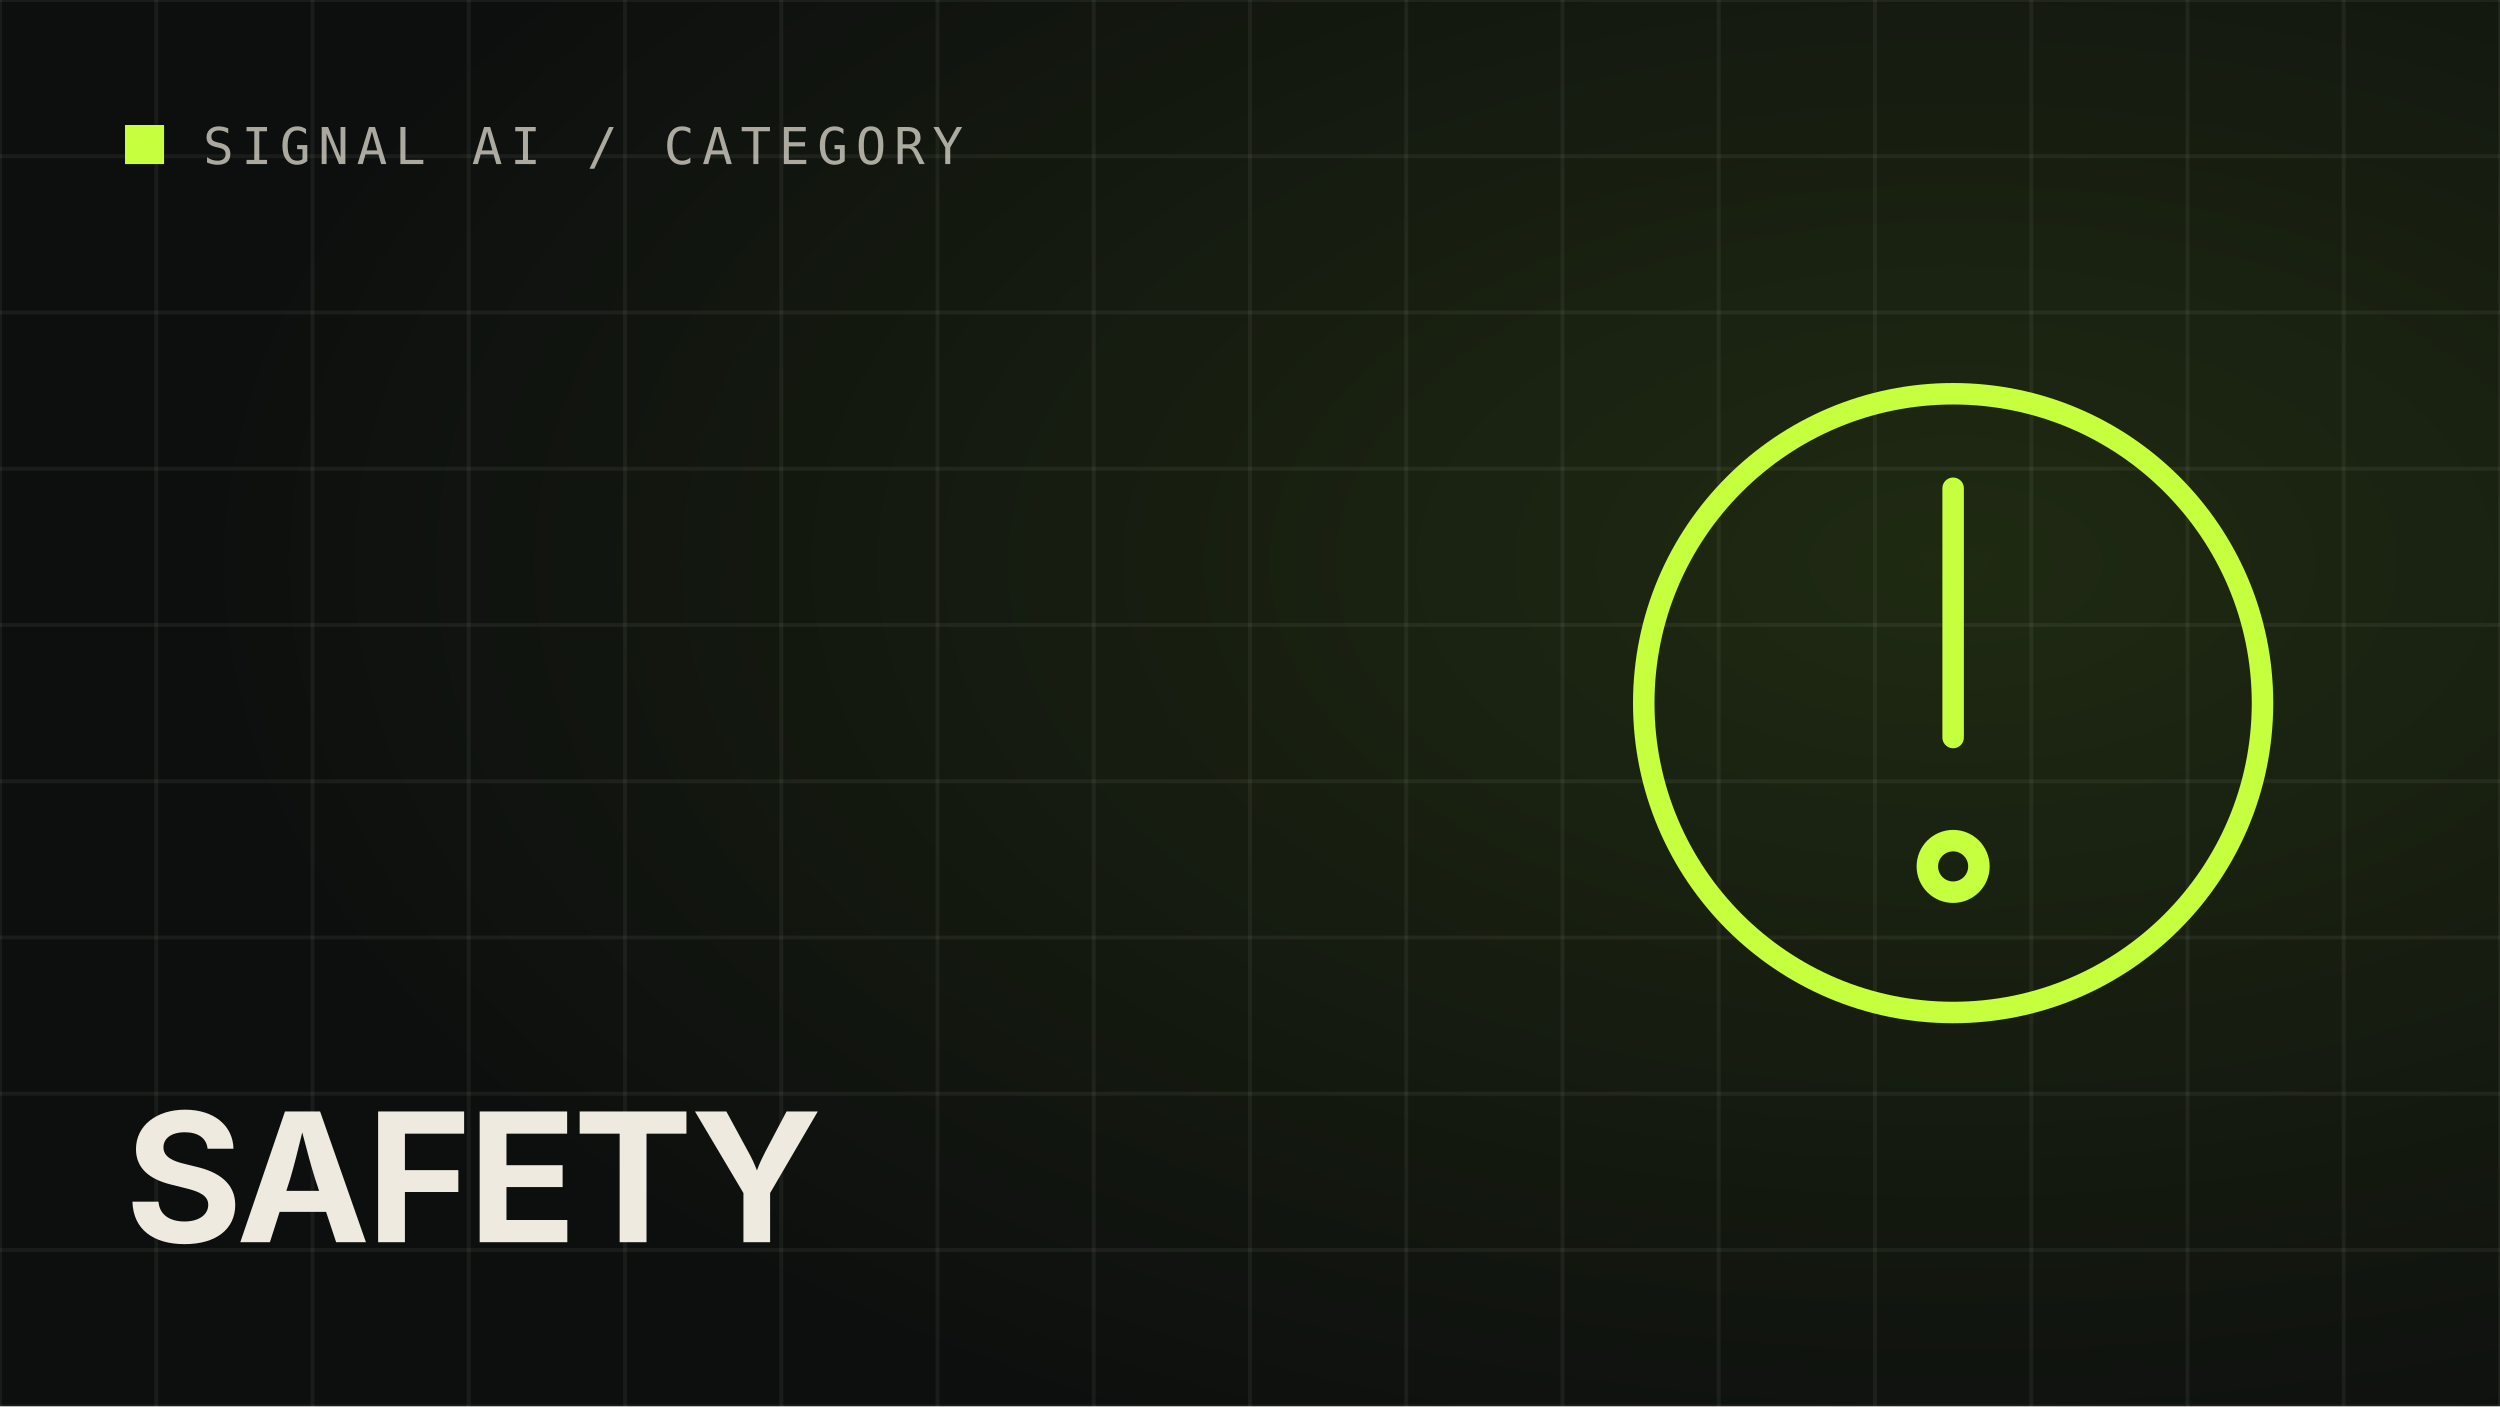
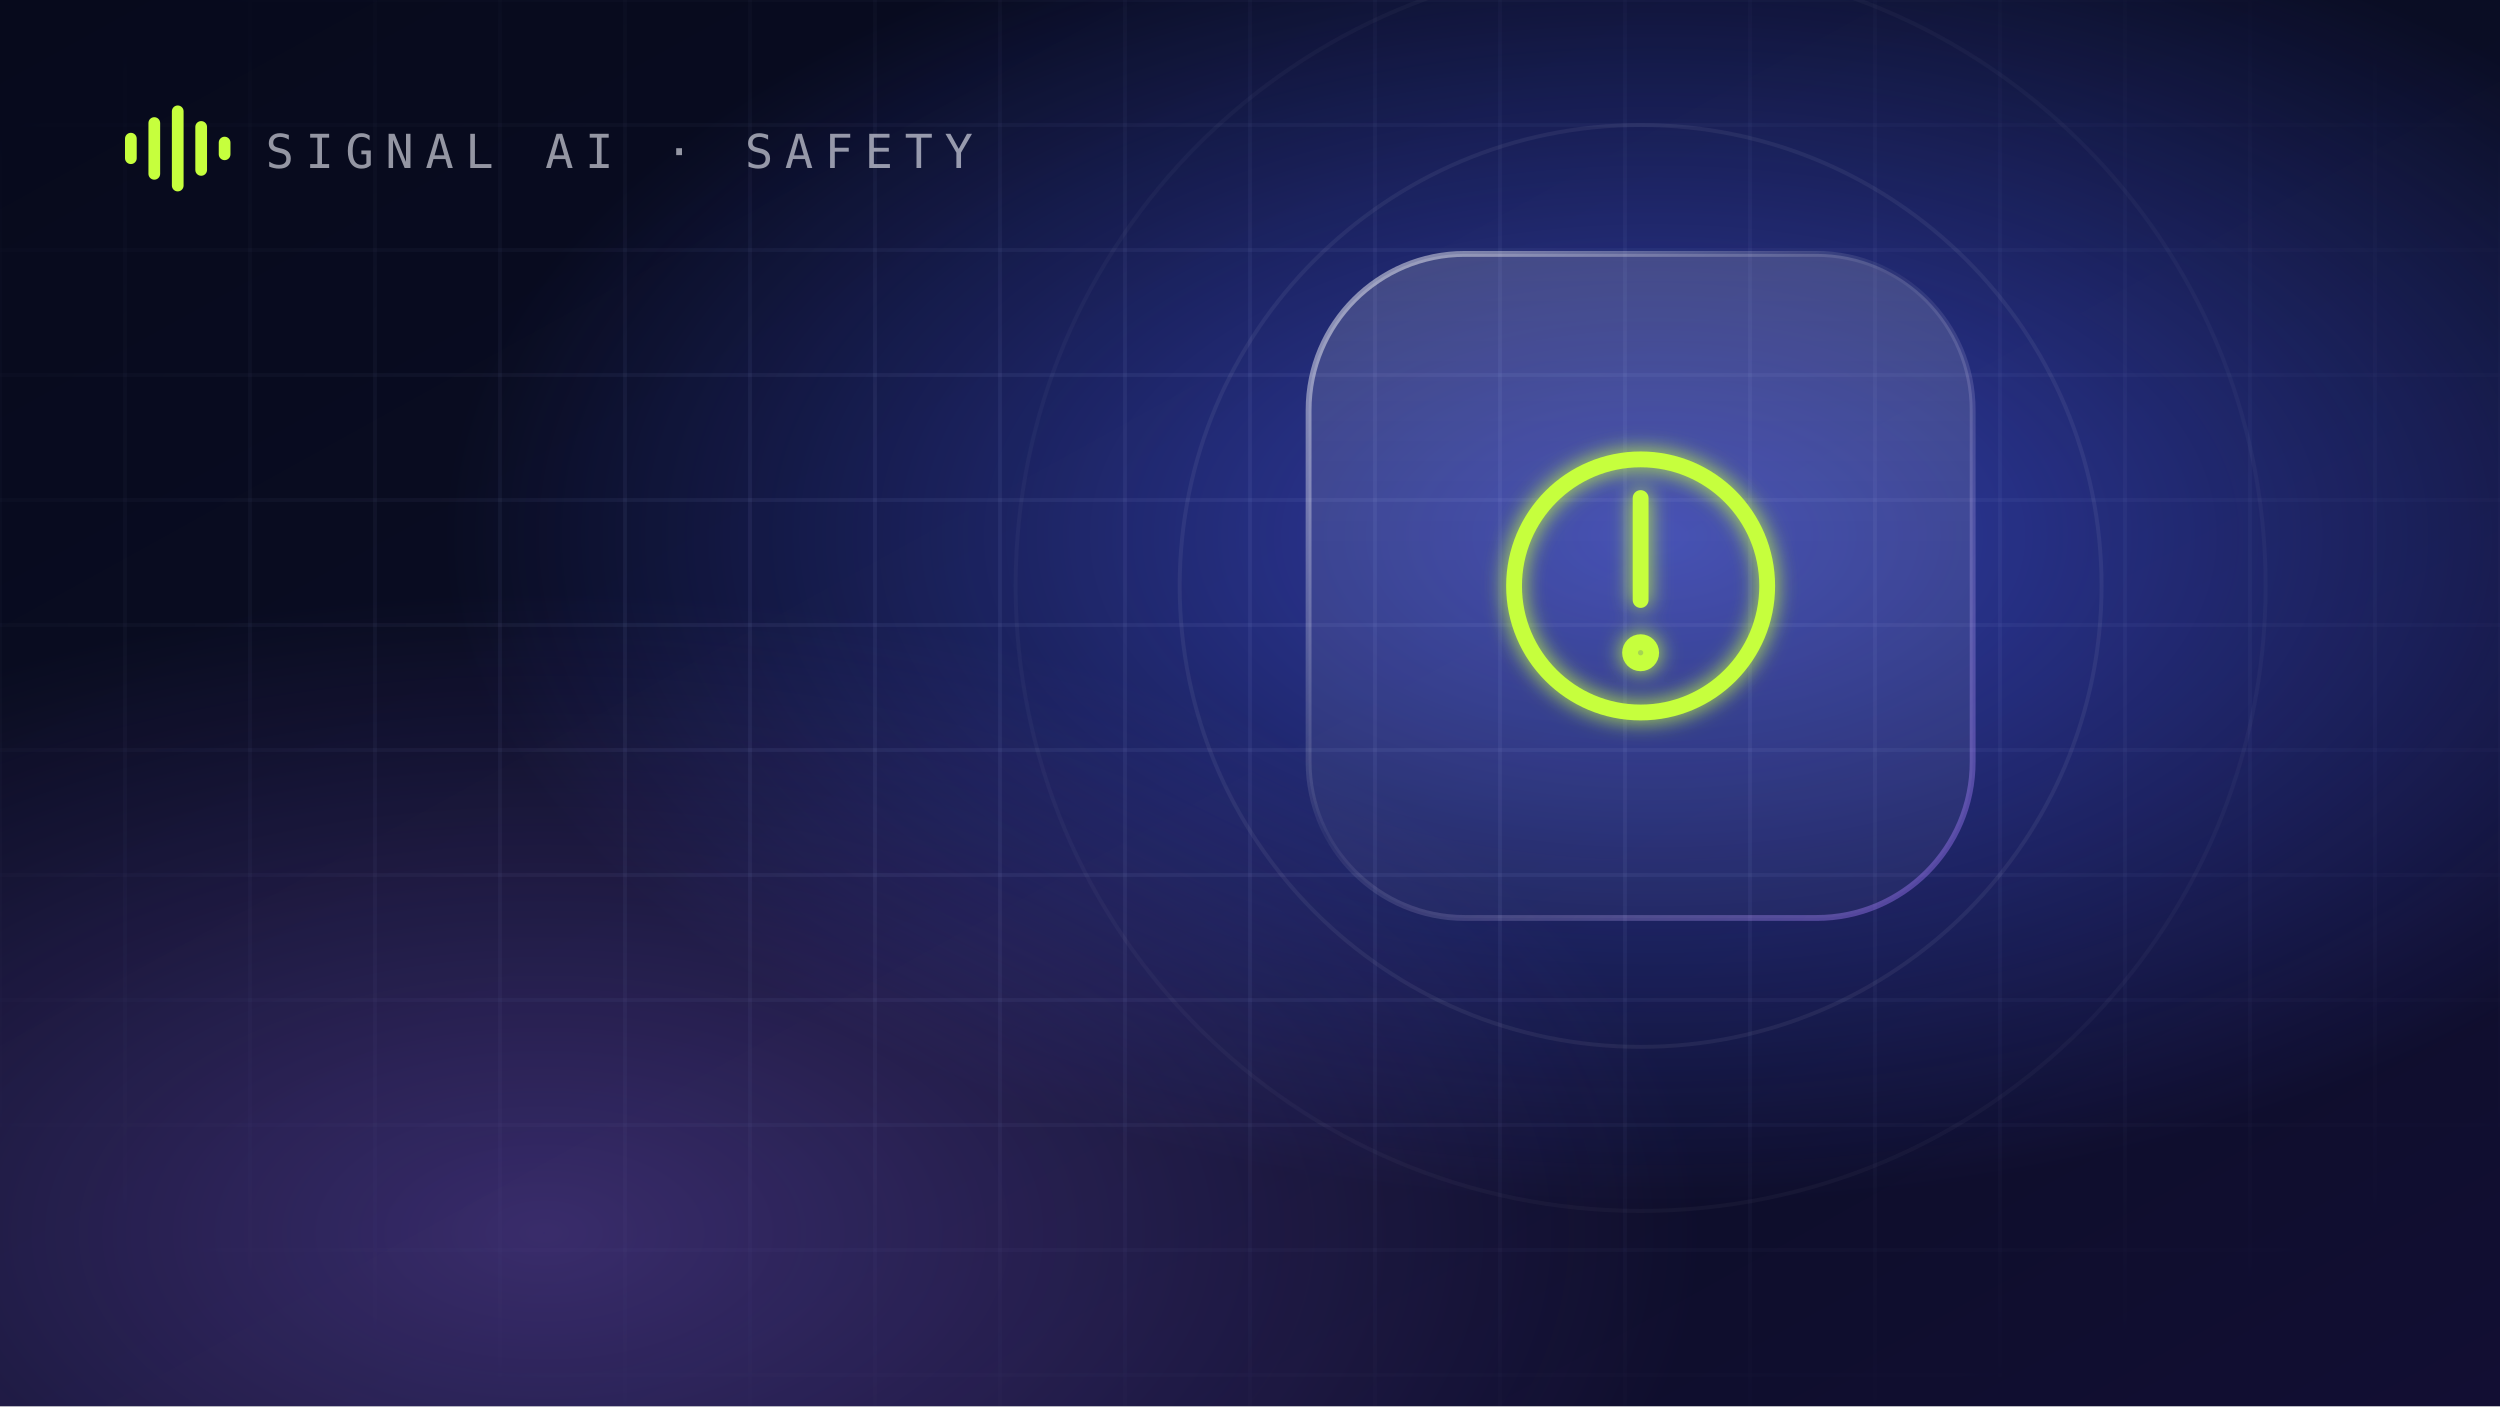
<svg xmlns="http://www.w3.org/2000/svg" viewBox="0 0 640 360" role="img" aria-label="SAFETY category artwork">
  <defs>
-     <radialGradient id="g" cx="78%" cy="40%" r="70%">
-       <stop offset="0" stop-color="#1f2a12" />
-       <stop offset="1" stop-color="#0d0f0e" />
+     <linearGradient id="bg" x1="0" y1="0" x2="1" y2="1">
+       <stop offset="0" stop-color="#070a1c" />
+       <stop offset=".6" stop-color="#0b0e26" />
+       <stop offset="1" stop-color="#120e33" />
+     </linearGradient>
+     <radialGradient id="ga" cx="66%" cy="38%" r="48%">
+       <stop offset="0" stop-color="#4a5cff" stop-opacity=".62" />
+       <stop offset="1" stop-color="#4a5cff" stop-opacity="0" />
    </radialGradient>
+     <radialGradient id="gb" cx="22%" cy="88%" r="46%">
+       <stop offset="0" stop-color="#9a6bff" stop-opacity=".32" />
+       <stop offset="1" stop-color="#9a6bff" stop-opacity="0" />
+     </radialGradient>
+     <radialGradient id="fade" cx="50%" cy="45%" r="62%">
+       <stop offset=".35" stop-color="#fff" />
+       <stop offset="1" stop-color="#fff" stop-opacity="0" />
+     </radialGradient>
+     <mask id="m">
+       <rect width="640" height="360" fill="url(#fade)" />
+     </mask>
+     <linearGradient id="glass" x1="0" y1="0" x2="0" y2="1">
+       <stop offset="0" stop-color="#fff" stop-opacity=".16" />
+       <stop offset="1" stop-color="#fff" stop-opacity=".03" />
+     </linearGradient>
+     <linearGradient id="edge" x1="0" y1="0" x2="1" y2="1">
+       <stop offset="0" stop-color="#fff" stop-opacity=".55" />
+       <stop offset=".45" stop-color="#fff" stop-opacity=".05" />
+       <stop offset="1" stop-color="#9a6bff" stop-opacity=".45" />
+     </linearGradient>
+     <filter id="glow" x="-50%" y="-50%" width="200%" height="200%">
+       <feGaussianBlur stdDeviation="6" result="b" />
+       <feMerge>
+         <feMergeNode in="b" />
+         <feMergeNode in="SourceGraphic" />
+       </feMerge>
+     </filter>
  </defs>
-   <rect width="640" height="360" fill="url(#g)" />
-   <g stroke="#efeadf" stroke-opacity=".06" stroke-width="1">
+   <rect width="640" height="360" fill="url(#bg)" />
+   <rect width="640" height="360" fill="url(#ga)" />
+   <rect width="640" height="360" fill="url(#gb)" />
+   <g stroke="#b0beff" stroke-opacity=".07" stroke-width="1" mask="url(#m)">
    <path d="M0 0V360" />
-     <path d="M40 0V360" />
-     <path d="M80 0V360" />
-     <path d="M120 0V360" />
+     <path d="M32 0V360" />
+     <path d="M64 0V360" />
+     <path d="M96 0V360" />
+     <path d="M128 0V360" />
    <path d="M160 0V360" />
-     <path d="M200 0V360" />
-     <path d="M240 0V360" />
-     <path d="M280 0V360" />
+     <path d="M192 0V360" />
+     <path d="M224 0V360" />
+     <path d="M256 0V360" />
+     <path d="M288 0V360" />
    <path d="M320 0V360" />
-     <path d="M360 0V360" />
-     <path d="M400 0V360" />
-     <path d="M440 0V360" />
+     <path d="M352 0V360" />
+     <path d="M384 0V360" />
+     <path d="M416 0V360" />
+     <path d="M448 0V360" />
    <path d="M480 0V360" />
-     <path d="M520 0V360" />
-     <path d="M560 0V360" />
-     <path d="M600 0V360" />
+     <path d="M512 0V360" />
+     <path d="M544 0V360" />
+     <path d="M576 0V360" />
+     <path d="M608 0V360" />
    <path d="M640 0V360" />
    <path d="M0 0H640" />
-     <path d="M0 40H640" />
-     <path d="M0 80H640" />
-     <path d="M0 120H640" />
+     <path d="M0 32H640" />
+     <path d="M0 64H640" />
+     <path d="M0 96H640" />
+     <path d="M0 128H640" />
    <path d="M0 160H640" />
-     <path d="M0 200H640" />
-     <path d="M0 240H640" />
-     <path d="M0 280H640" />
+     <path d="M0 192H640" />
+     <path d="M0 224H640" />
+     <path d="M0 256H640" />
+     <path d="M0 288H640" />
    <path d="M0 320H640" />
-     <path d="M0 360H640" />
+     <path d="M0 352H640" />
  </g>
-   <g transform="translate(390 70) scale(1.1)" fill="none" stroke="#c6ff3d" stroke-width="5" stroke-linecap="round" stroke-linejoin="round">
+   <circle cx="420" cy="150" r="118" fill="none" stroke="#fff" stroke-opacity=".06" />
+   <circle cx="420" cy="150" r="160" fill="none" stroke="#fff" stroke-opacity=".035" />
+   <rect x="335" y="65" width="170" height="170" rx="40" fill="url(#glass)" stroke="url(#edge)" stroke-width="1.5" />
+   <g transform="translate(375 105) scale(.45)" fill="none" stroke="#c6ff3d" stroke-width="9" stroke-linecap="round" stroke-linejoin="round" filter="url(#glow)">
    <circle cx="100" cy="100" r="72" />
    <path d="M100 50V108" />
    <circle cx="100" cy="138" r="6" />
  </g>
-   <rect x="32" y="32" width="10" height="10" fill="#c6ff3d" />
-   <text x="52" y="42" fill="#efeadf" fill-opacity=".7" font-family="ui-monospace,Menlo,monospace" font-size="13" letter-spacing="2">SIGNAL AI / CATEGORY</text>
-   <text x="32" y="318" fill="#efeadf" font-family="Space Grotesk,Inter,system-ui,sans-serif" font-weight="700" font-size="46" letter-spacing="-1">SAFETY</text>
+   <g fill="#c6ff3d">
+     <rect x="32" y="34" width="3" height="8" rx="1.5" />
+     <rect x="38" y="30" width="3" height="16" rx="1.5" />
+     <rect x="44" y="27" width="3" height="22" rx="1.5" />
+     <rect x="50" y="31" width="3" height="14" rx="1.5" />
+     <rect x="56" y="35" width="3" height="6" rx="1.5" />
+   </g>
+   <text x="68" y="43" fill="#f2f4fb" fill-opacity=".6" font-family="ui-monospace,Menlo,monospace" font-size="12" letter-spacing="3">SIGNAL AI · SAFETY</text>
</svg>
